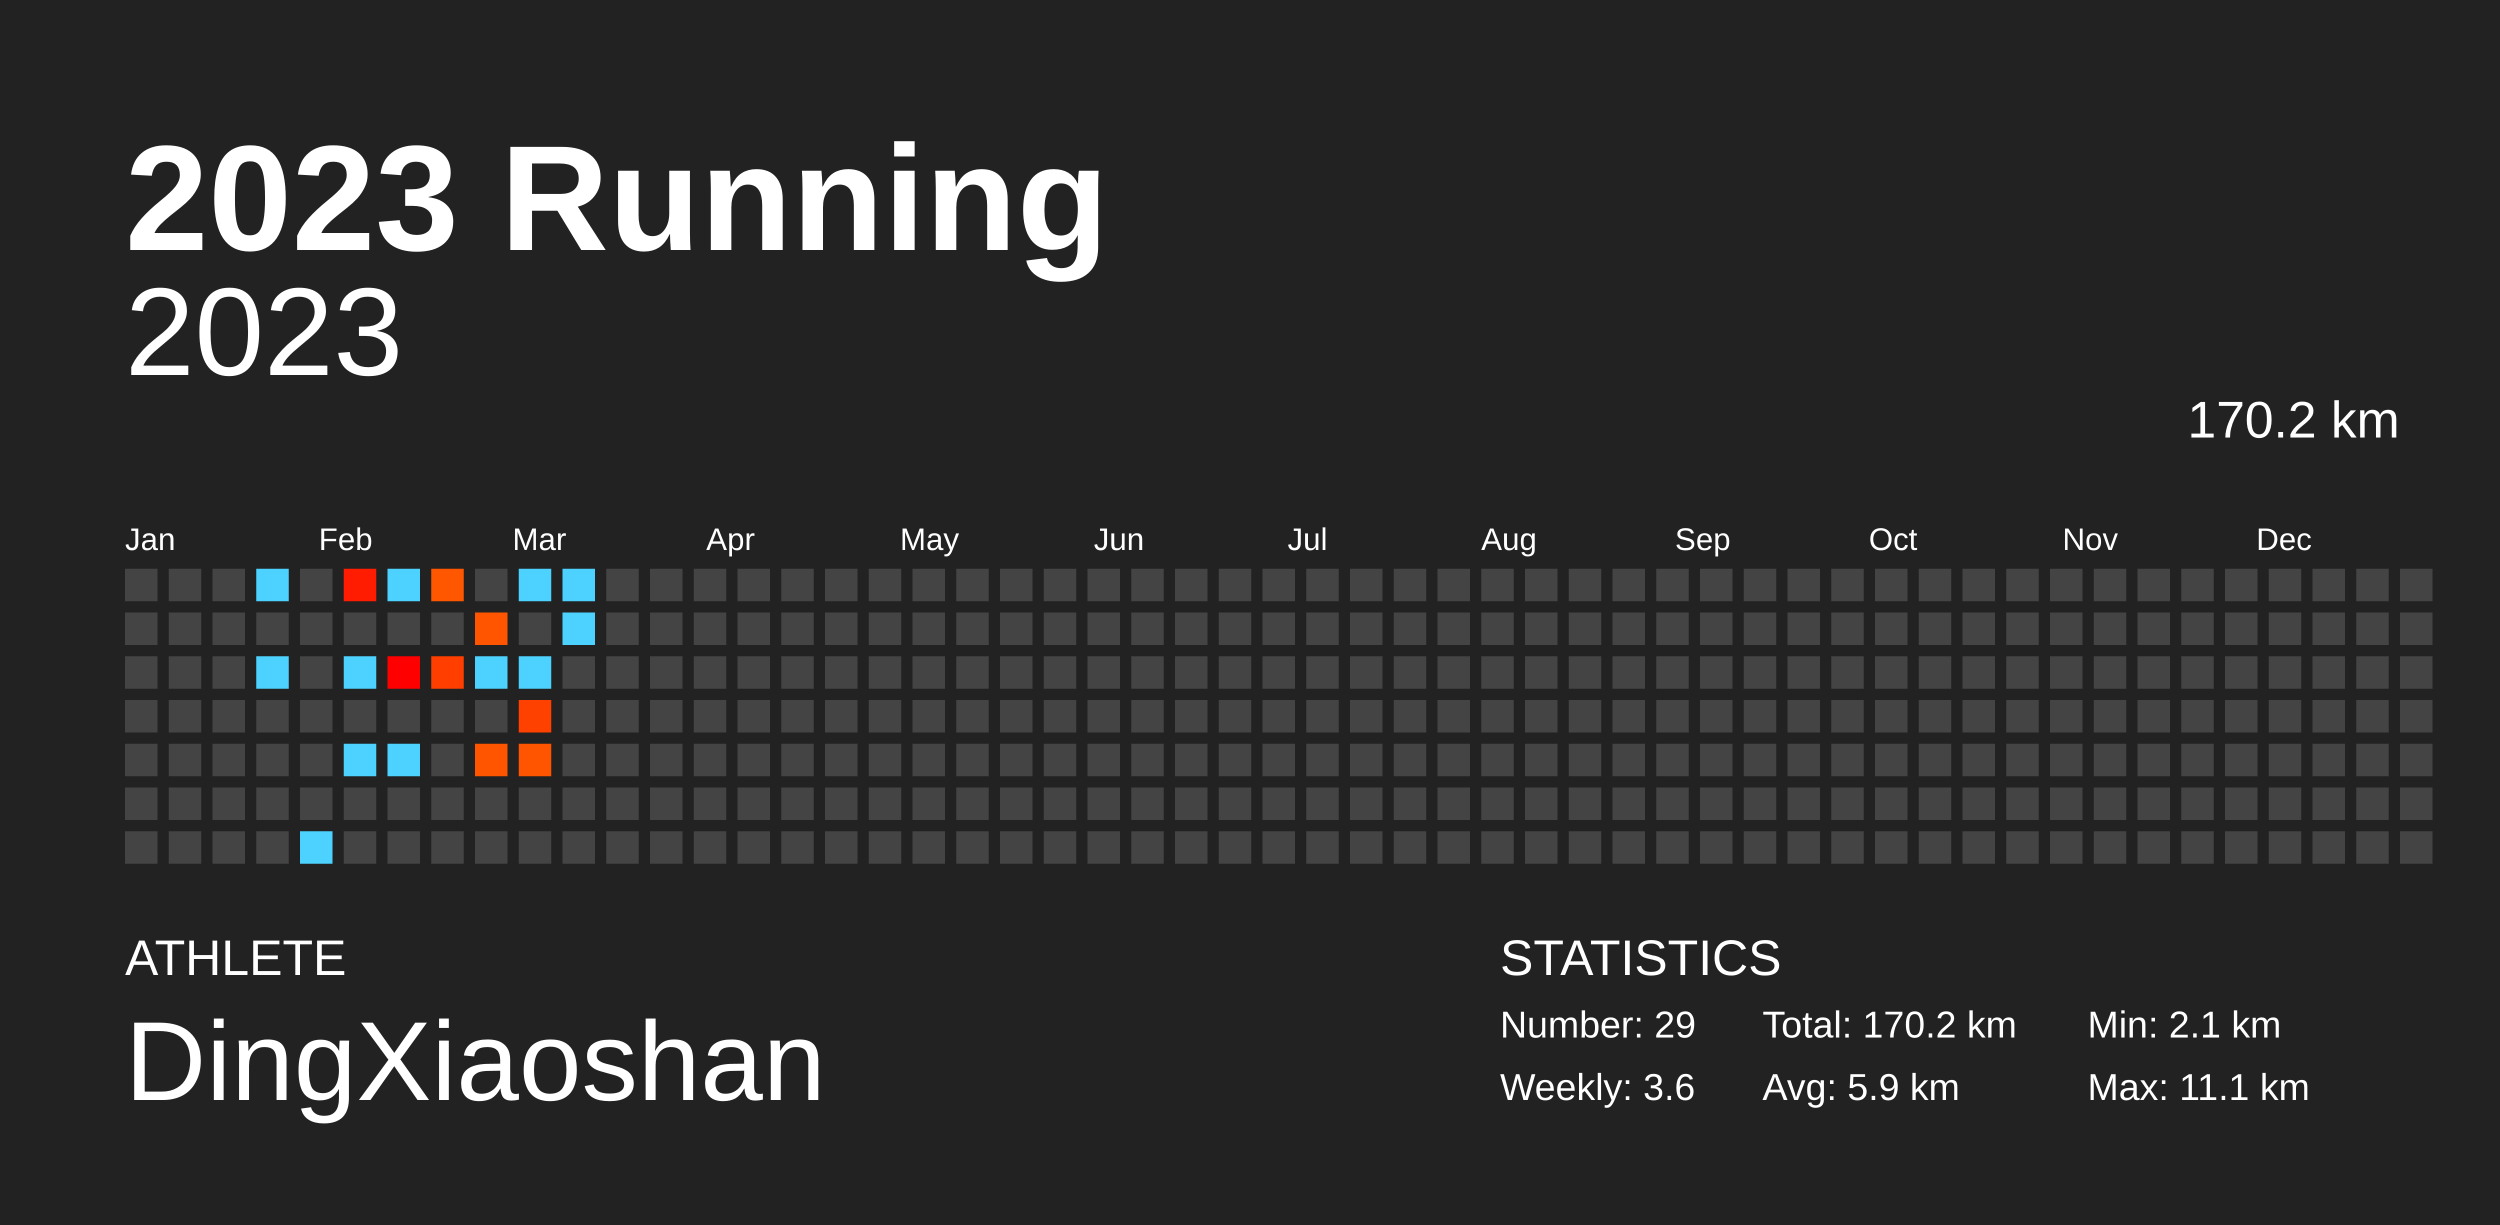
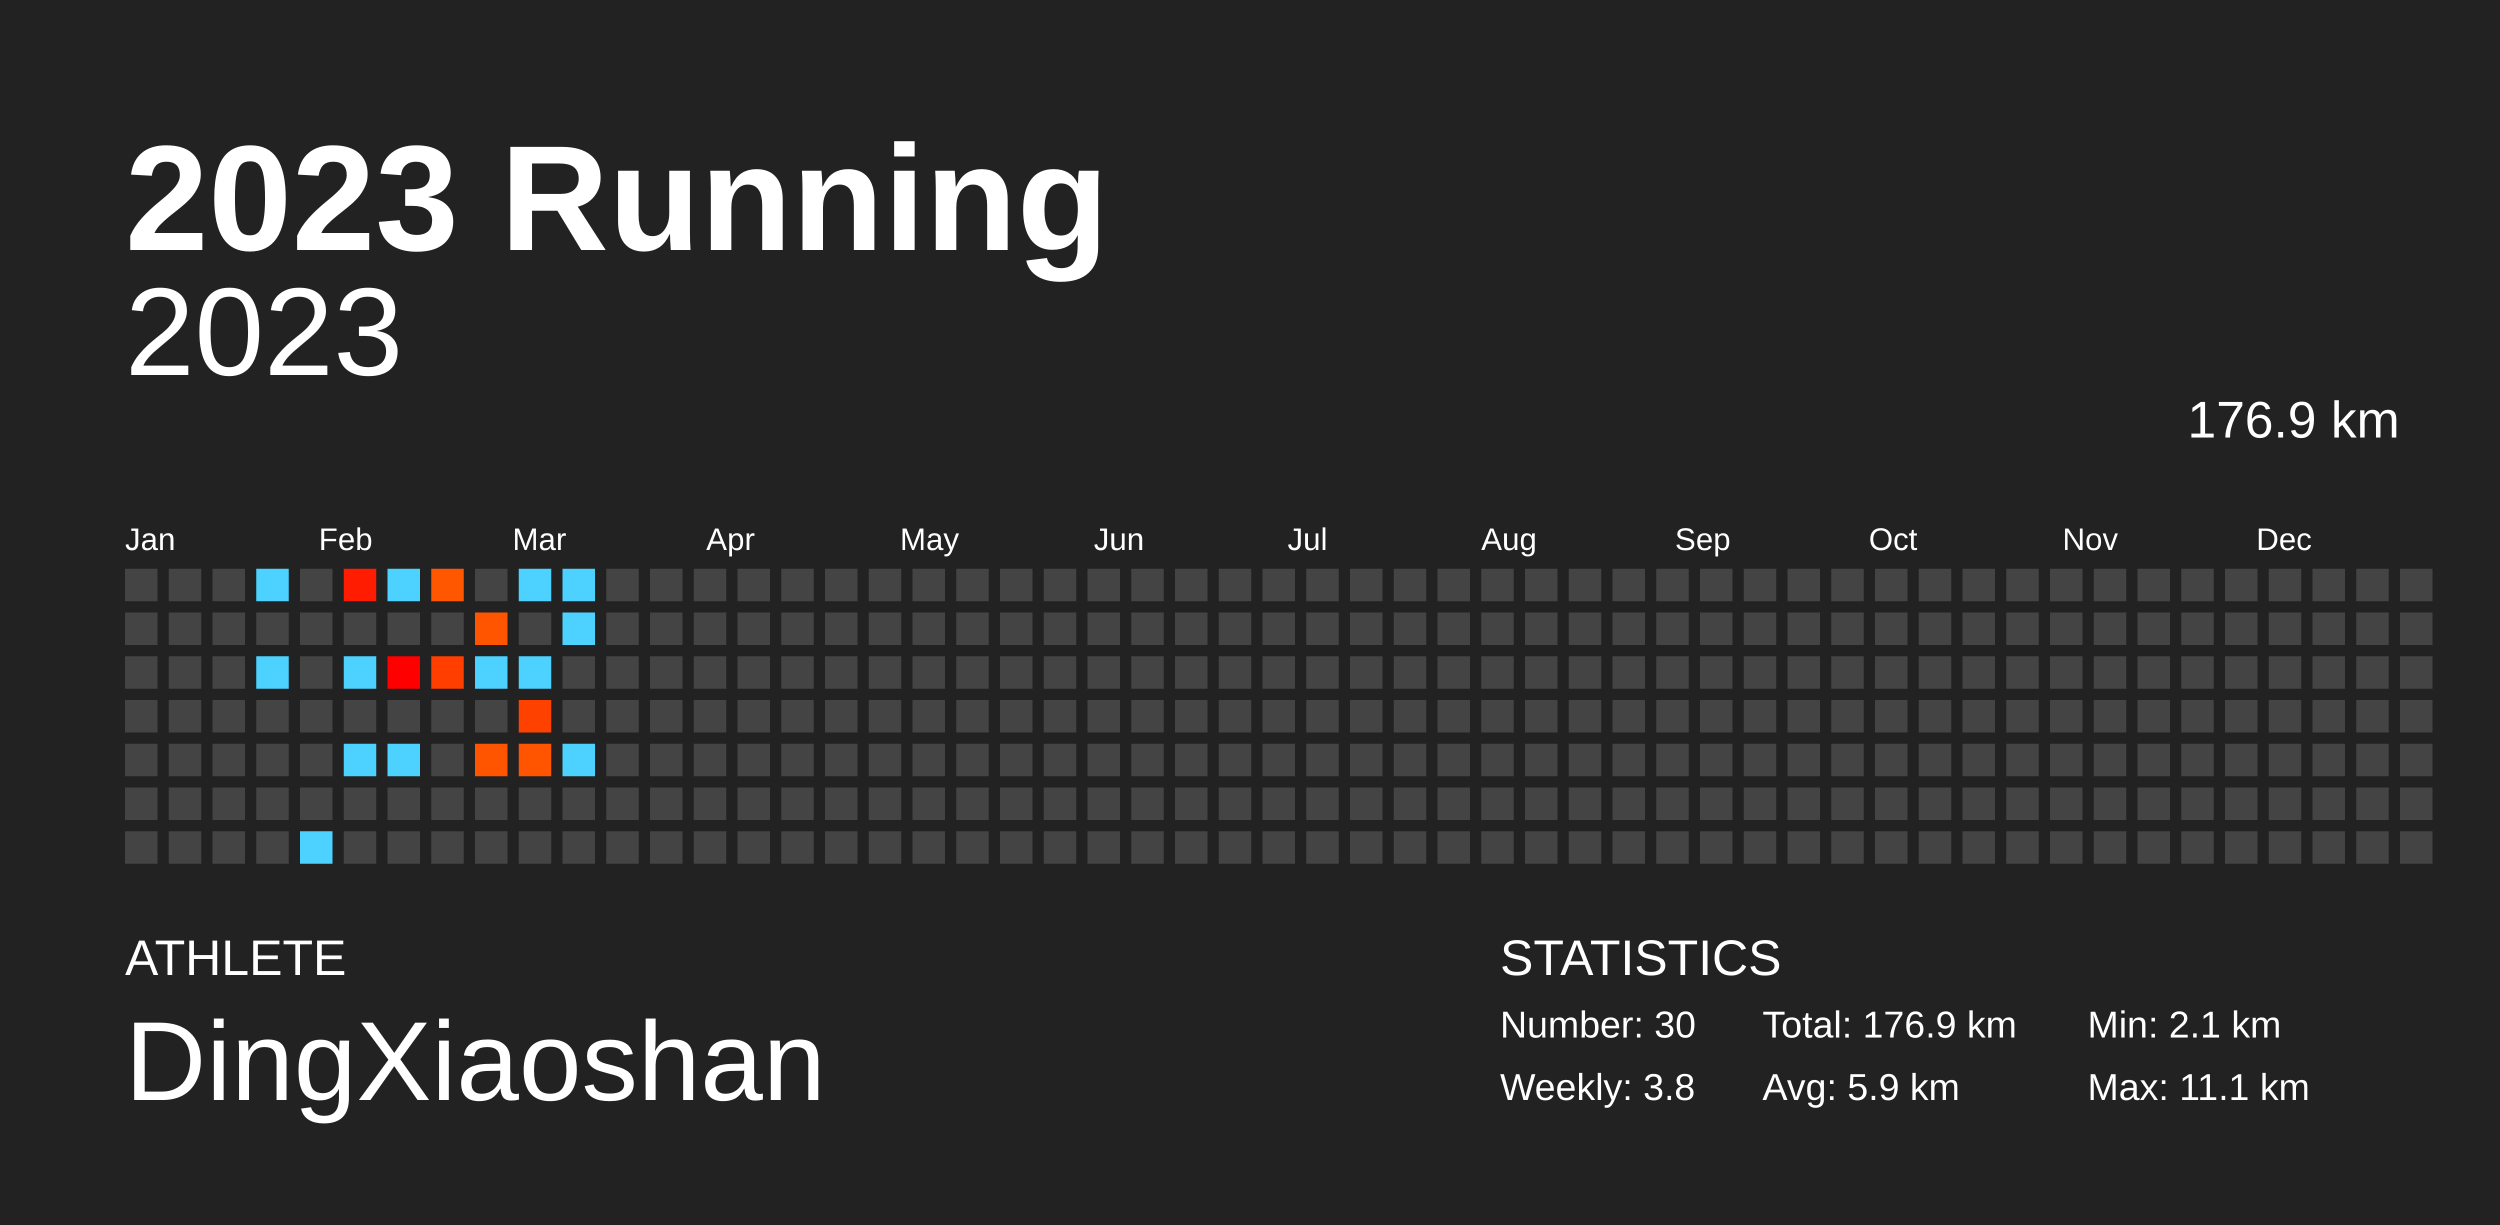
<svg xmlns="http://www.w3.org/2000/svg" baseProfile="full" height="98mm" version="1.1" viewBox="0,0,200,98" width="200mm">
  <defs />
  <rect fill="#222222" height="98" width="200" x="0" y="0" />
  <text fill="#FFFFFF" style="font-size:12px; font-family:Arial; font-weight:bold;" x="10" y="20">2023 Running</text>
  <text fill="#FFFFFF" style="font-size:4px; font-family:Arial" x="10" y="78">ATHLETE</text>
  <text fill="#FFFFFF" style="font-size:9px; font-family:Arial" x="10" y="88">DingXiaoshan</text>
  <text fill="#FFFFFF" style="font-size:4px; font-family:Arial" x="120" y="78">STATISTICS</text>
-   <text fill="#FFFFFF" style="font-size:3px; font-family:Arial" x="120" y="83">Number: 29</text>
-   <text fill="#FFFFFF" style="font-size:3px; font-family:Arial" x="120" y="88">Weekly: 3.6</text>
-   <text fill="#FFFFFF" style="font-size:3px; font-family:Arial" x="141" y="83">Total: 170.2 km</text>
+   <text fill="#FFFFFF" style="font-size:3px; font-family:Arial" x="120" y="83">Number: 30</text>
+   <text fill="#FFFFFF" style="font-size:3px; font-family:Arial" x="120" y="88">Weekly: 3.8</text>
+   <text fill="#FFFFFF" style="font-size:3px; font-family:Arial" x="141" y="83">Total: 176.9 km</text>
  <text fill="#FFFFFF" style="font-size:3px; font-family:Arial" x="141" y="88">Avg: 5.9 km</text>
  <text fill="#FFFFFF" style="font-size:3px; font-family:Arial" x="167" y="83">Min: 2.1 km</text>
  <text fill="#FFFFFF" style="font-size:3px; font-family:Arial" x="167" y="88">Max: 11.1 km</text>
  <text alignment-baseline="hanging" fill="#FFFFFF" style="font-size:10.0px; font-family:Arial;" x="10" y="30">2023</text>
-   <text alignment-baseline="hanging" fill="#FFFFFF" style="font-size:4.125px; font-family:Arial;" x="175" y="35">170.2 km</text>
+   <text alignment-baseline="hanging" fill="#FFFFFF" style="font-size:4.125px; font-family:Arial;" x="175" y="35">176.9 km</text>
  <text fill="#FFFFFF" style="font-size:2.5px; font-family:Arial" x="10.0" y="44">Jan</text>
  <text fill="#FFFFFF" style="font-size:2.5px; font-family:Arial" x="25.5" y="44">Feb</text>
  <text fill="#FFFFFF" style="font-size:2.5px; font-family:Arial" x="41.0" y="44">Mar</text>
  <text fill="#FFFFFF" style="font-size:2.5px; font-family:Arial" x="56.5" y="44">Apr</text>
  <text fill="#FFFFFF" style="font-size:2.5px; font-family:Arial" x="72.0" y="44">May</text>
  <text fill="#FFFFFF" style="font-size:2.5px; font-family:Arial" x="87.5" y="44">Jun</text>
  <text fill="#FFFFFF" style="font-size:2.5px; font-family:Arial" x="103.0" y="44">Jul</text>
  <text fill="#FFFFFF" style="font-size:2.5px; font-family:Arial" x="118.5" y="44">Aug</text>
  <text fill="#FFFFFF" style="font-size:2.5px; font-family:Arial" x="134.0" y="44">Sep</text>
  <text fill="#FFFFFF" style="font-size:2.5px; font-family:Arial" x="149.5" y="44">Oct</text>
  <text fill="#FFFFFF" style="font-size:2.5px; font-family:Arial" x="165.0" y="44">Nov</text>
  <text fill="#FFFFFF" style="font-size:2.5px; font-family:Arial" x="180.5" y="44">Dec</text>
  <rect fill="#444444" height="2.6" width="2.6" x="10.0" y="45.5" />
  <rect fill="#444444" height="2.6" width="2.6" x="10.0" y="49.0" />
  <rect fill="#444444" height="2.6" width="2.6" x="10.0" y="52.5" />
  <rect fill="#444444" height="2.6" width="2.6" x="10.0" y="56.0" />
  <rect fill="#444444" height="2.6" width="2.6" x="10.0" y="59.5" />
  <rect fill="#444444" height="2.6" width="2.6" x="10.0" y="63.0" />
  <rect fill="#444444" height="2.6" width="2.6" x="10.0" y="66.5" />
  <rect fill="#444444" height="2.6" width="2.6" x="13.5" y="45.5" />
  <rect fill="#444444" height="2.6" width="2.6" x="13.5" y="49.0" />
  <rect fill="#444444" height="2.6" width="2.6" x="13.5" y="52.5" />
  <rect fill="#444444" height="2.6" width="2.6" x="13.5" y="56.0" />
  <rect fill="#444444" height="2.6" width="2.6" x="13.5" y="59.5" />
  <rect fill="#444444" height="2.6" width="2.6" x="13.5" y="63.0" />
  <rect fill="#444444" height="2.6" width="2.6" x="13.5" y="66.5" />
  <rect fill="#444444" height="2.6" width="2.6" x="17.0" y="45.5" />
  <rect fill="#444444" height="2.6" width="2.6" x="17.0" y="49.0" />
  <rect fill="#444444" height="2.6" width="2.6" x="17.0" y="52.5" />
  <rect fill="#444444" height="2.6" width="2.6" x="17.0" y="56.0" />
  <rect fill="#444444" height="2.6" width="2.6" x="17.0" y="59.5" />
  <rect fill="#444444" height="2.6" width="2.6" x="17.0" y="63.0" />
  <rect fill="#444444" height="2.6" width="2.6" x="17.0" y="66.5" />
  <rect fill="#4dd2ff" height="2.6" width="2.6" x="20.5" y="45.5" />
  <rect fill="#444444" height="2.6" width="2.6" x="20.5" y="49.0" />
  <rect fill="#4dd2ff" height="2.6" width="2.6" x="20.5" y="52.5" />
  <rect fill="#444444" height="2.6" width="2.6" x="20.5" y="56.0" />
  <rect fill="#444444" height="2.6" width="2.6" x="20.5" y="59.5" />
  <rect fill="#444444" height="2.6" width="2.6" x="20.5" y="63.0" />
  <rect fill="#444444" height="2.6" width="2.6" x="20.5" y="66.5" />
  <rect fill="#444444" height="2.6" width="2.6" x="24.0" y="45.5" />
  <rect fill="#444444" height="2.6" width="2.6" x="24.0" y="49.0" />
  <rect fill="#444444" height="2.6" width="2.6" x="24.0" y="52.5" />
  <rect fill="#444444" height="2.6" width="2.6" x="24.0" y="56.0" />
  <rect fill="#444444" height="2.6" width="2.6" x="24.0" y="59.5" />
  <rect fill="#444444" height="2.6" width="2.6" x="24.0" y="63.0" />
  <rect fill="#4dd2ff" height="2.6" width="2.6" x="24.0" y="66.5" />
  <rect fill="#ff1c00" height="2.6" width="2.6" x="27.5" y="45.5" />
  <rect fill="#444444" height="2.6" width="2.6" x="27.5" y="49.0" />
  <rect fill="#4dd2ff" height="2.6" width="2.6" x="27.5" y="52.5" />
  <rect fill="#444444" height="2.6" width="2.6" x="27.5" y="56.0" />
  <rect fill="#4dd2ff" height="2.6" width="2.6" x="27.5" y="59.5" />
  <rect fill="#444444" height="2.6" width="2.6" x="27.5" y="63.0" />
  <rect fill="#444444" height="2.6" width="2.6" x="27.5" y="66.5" />
  <rect fill="#4dd2ff" height="2.6" width="2.6" x="31.0" y="45.5" />
  <rect fill="#444444" height="2.6" width="2.6" x="31.0" y="49.0" />
  <rect fill="#ff0000" height="2.6" width="2.6" x="31.0" y="52.5" />
  <rect fill="#444444" height="2.6" width="2.6" x="31.0" y="56.0" />
  <rect fill="#4dd2ff" height="2.6" width="2.6" x="31.0" y="59.5" />
  <rect fill="#444444" height="2.6" width="2.6" x="31.0" y="63.0" />
  <rect fill="#444444" height="2.6" width="2.6" x="31.0" y="66.5" />
  <rect fill="#ff5600" height="2.6" width="2.6" x="34.5" y="45.5" />
  <rect fill="#444444" height="2.6" width="2.6" x="34.5" y="49.0" />
  <rect fill="#ff3e00" height="2.6" width="2.6" x="34.5" y="52.5" />
  <rect fill="#444444" height="2.6" width="2.6" x="34.5" y="56.0" />
  <rect fill="#444444" height="2.6" width="2.6" x="34.5" y="59.5" />
  <rect fill="#444444" height="2.6" width="2.6" x="34.5" y="63.0" />
  <rect fill="#444444" height="2.6" width="2.6" x="34.5" y="66.5" />
  <rect fill="#444444" height="2.6" width="2.6" x="38.0" y="45.5" />
  <rect fill="#ff5500" height="2.6" width="2.6" x="38.0" y="49.0" />
  <rect fill="#4dd2ff" height="2.6" width="2.6" x="38.0" y="52.5" />
  <rect fill="#444444" height="2.6" width="2.6" x="38.0" y="56.0" />
  <rect fill="#ff5400" height="2.6" width="2.6" x="38.0" y="59.5" />
  <rect fill="#444444" height="2.6" width="2.6" x="38.0" y="63.0" />
  <rect fill="#444444" height="2.6" width="2.6" x="38.0" y="66.5" />
  <rect fill="#4dd2ff" height="2.6" width="2.6" x="41.5" y="45.5" />
  <rect fill="#444444" height="2.6" width="2.6" x="41.5" y="49.0" />
  <rect fill="#4dd2ff" height="2.6" width="2.6" x="41.5" y="52.5" />
  <rect fill="#ff4100" height="2.6" width="2.6" x="41.5" y="56.0" />
  <rect fill="#ff5400" height="2.6" width="2.6" x="41.5" y="59.5" />
  <rect fill="#444444" height="2.6" width="2.6" x="41.5" y="63.0" />
  <rect fill="#444444" height="2.6" width="2.6" x="41.5" y="66.5" />
  <rect fill="#4dd2ff" height="2.6" width="2.6" x="45.0" y="45.5" />
  <rect fill="#4dd2ff" height="2.6" width="2.6" x="45.0" y="49.0" />
  <rect fill="#444444" height="2.6" width="2.6" x="45.0" y="52.5" />
  <rect fill="#444444" height="2.6" width="2.6" x="45.0" y="56.0" />
-   <rect fill="#444444" height="2.6" width="2.6" x="45.0" y="59.5" />
+   <rect fill="#4dd2ff" height="2.6" width="2.6" x="45.0" y="59.5" />
  <rect fill="#444444" height="2.6" width="2.6" x="45.0" y="63.0" />
  <rect fill="#444444" height="2.6" width="2.6" x="45.0" y="66.5" />
  <rect fill="#444444" height="2.6" width="2.6" x="48.5" y="45.5" />
  <rect fill="#444444" height="2.6" width="2.6" x="48.5" y="49.0" />
  <rect fill="#444444" height="2.6" width="2.6" x="48.5" y="52.5" />
  <rect fill="#444444" height="2.6" width="2.6" x="48.5" y="56.0" />
  <rect fill="#444444" height="2.6" width="2.6" x="48.5" y="59.5" />
  <rect fill="#444444" height="2.6" width="2.6" x="48.5" y="63.0" />
  <rect fill="#444444" height="2.6" width="2.6" x="48.5" y="66.5" />
  <rect fill="#444444" height="2.6" width="2.6" x="52.0" y="45.5" />
  <rect fill="#444444" height="2.6" width="2.6" x="52.0" y="49.0" />
  <rect fill="#444444" height="2.6" width="2.6" x="52.0" y="52.5" />
  <rect fill="#444444" height="2.6" width="2.6" x="52.0" y="56.0" />
  <rect fill="#444444" height="2.6" width="2.6" x="52.0" y="59.5" />
  <rect fill="#444444" height="2.6" width="2.6" x="52.0" y="63.0" />
  <rect fill="#444444" height="2.6" width="2.6" x="52.0" y="66.5" />
  <rect fill="#444444" height="2.6" width="2.6" x="55.5" y="45.5" />
  <rect fill="#444444" height="2.6" width="2.6" x="55.5" y="49.0" />
  <rect fill="#444444" height="2.6" width="2.6" x="55.5" y="52.5" />
  <rect fill="#444444" height="2.6" width="2.6" x="55.5" y="56.0" />
  <rect fill="#444444" height="2.6" width="2.6" x="55.5" y="59.5" />
  <rect fill="#444444" height="2.6" width="2.6" x="55.5" y="63.0" />
  <rect fill="#444444" height="2.6" width="2.6" x="55.5" y="66.5" />
  <rect fill="#444444" height="2.6" width="2.6" x="59.0" y="45.5" />
  <rect fill="#444444" height="2.6" width="2.6" x="59.0" y="49.0" />
  <rect fill="#444444" height="2.6" width="2.6" x="59.0" y="52.5" />
  <rect fill="#444444" height="2.6" width="2.6" x="59.0" y="56.0" />
  <rect fill="#444444" height="2.6" width="2.6" x="59.0" y="59.5" />
  <rect fill="#444444" height="2.6" width="2.6" x="59.0" y="63.0" />
  <rect fill="#444444" height="2.6" width="2.6" x="59.0" y="66.5" />
  <rect fill="#444444" height="2.6" width="2.6" x="62.5" y="45.5" />
  <rect fill="#444444" height="2.6" width="2.6" x="62.5" y="49.0" />
  <rect fill="#444444" height="2.6" width="2.6" x="62.5" y="52.5" />
  <rect fill="#444444" height="2.6" width="2.6" x="62.5" y="56.0" />
  <rect fill="#444444" height="2.6" width="2.6" x="62.5" y="59.5" />
  <rect fill="#444444" height="2.6" width="2.6" x="62.5" y="63.0" />
  <rect fill="#444444" height="2.6" width="2.6" x="62.5" y="66.5" />
  <rect fill="#444444" height="2.6" width="2.6" x="66.0" y="45.5" />
  <rect fill="#444444" height="2.6" width="2.6" x="66.0" y="49.0" />
  <rect fill="#444444" height="2.6" width="2.6" x="66.0" y="52.5" />
  <rect fill="#444444" height="2.6" width="2.6" x="66.0" y="56.0" />
  <rect fill="#444444" height="2.6" width="2.6" x="66.0" y="59.5" />
  <rect fill="#444444" height="2.6" width="2.6" x="66.0" y="63.0" />
  <rect fill="#444444" height="2.6" width="2.6" x="66.0" y="66.5" />
  <rect fill="#444444" height="2.6" width="2.6" x="69.5" y="45.5" />
  <rect fill="#444444" height="2.6" width="2.6" x="69.5" y="49.0" />
  <rect fill="#444444" height="2.6" width="2.6" x="69.5" y="52.5" />
  <rect fill="#444444" height="2.6" width="2.6" x="69.5" y="56.0" />
  <rect fill="#444444" height="2.6" width="2.6" x="69.5" y="59.5" />
  <rect fill="#444444" height="2.6" width="2.6" x="69.5" y="63.0" />
  <rect fill="#444444" height="2.6" width="2.6" x="69.5" y="66.5" />
  <rect fill="#444444" height="2.6" width="2.6" x="73.0" y="45.5" />
  <rect fill="#444444" height="2.6" width="2.6" x="73.0" y="49.0" />
  <rect fill="#444444" height="2.6" width="2.6" x="73.0" y="52.5" />
  <rect fill="#444444" height="2.6" width="2.6" x="73.0" y="56.0" />
  <rect fill="#444444" height="2.6" width="2.6" x="73.0" y="59.5" />
  <rect fill="#444444" height="2.6" width="2.6" x="73.0" y="63.0" />
  <rect fill="#444444" height="2.6" width="2.6" x="73.0" y="66.5" />
  <rect fill="#444444" height="2.6" width="2.6" x="76.5" y="45.5" />
  <rect fill="#444444" height="2.6" width="2.6" x="76.5" y="49.0" />
  <rect fill="#444444" height="2.6" width="2.6" x="76.5" y="52.5" />
  <rect fill="#444444" height="2.6" width="2.6" x="76.5" y="56.0" />
  <rect fill="#444444" height="2.6" width="2.6" x="76.5" y="59.5" />
  <rect fill="#444444" height="2.6" width="2.6" x="76.5" y="63.0" />
  <rect fill="#444444" height="2.6" width="2.6" x="76.5" y="66.5" />
  <rect fill="#444444" height="2.6" width="2.6" x="80.0" y="45.5" />
  <rect fill="#444444" height="2.6" width="2.6" x="80.0" y="49.0" />
  <rect fill="#444444" height="2.6" width="2.6" x="80.0" y="52.5" />
  <rect fill="#444444" height="2.6" width="2.6" x="80.0" y="56.0" />
  <rect fill="#444444" height="2.6" width="2.6" x="80.0" y="59.5" />
  <rect fill="#444444" height="2.6" width="2.6" x="80.0" y="63.0" />
  <rect fill="#444444" height="2.6" width="2.6" x="80.0" y="66.5" />
  <rect fill="#444444" height="2.6" width="2.6" x="83.5" y="45.5" />
  <rect fill="#444444" height="2.6" width="2.6" x="83.5" y="49.0" />
  <rect fill="#444444" height="2.6" width="2.6" x="83.5" y="52.5" />
  <rect fill="#444444" height="2.6" width="2.6" x="83.5" y="56.0" />
  <rect fill="#444444" height="2.6" width="2.6" x="83.5" y="59.5" />
  <rect fill="#444444" height="2.6" width="2.6" x="83.5" y="63.0" />
  <rect fill="#444444" height="2.6" width="2.6" x="83.5" y="66.5" />
  <rect fill="#444444" height="2.6" width="2.6" x="87.0" y="45.5" />
  <rect fill="#444444" height="2.6" width="2.6" x="87.0" y="49.0" />
  <rect fill="#444444" height="2.6" width="2.6" x="87.0" y="52.5" />
  <rect fill="#444444" height="2.6" width="2.6" x="87.0" y="56.0" />
  <rect fill="#444444" height="2.6" width="2.6" x="87.0" y="59.5" />
  <rect fill="#444444" height="2.6" width="2.6" x="87.0" y="63.0" />
  <rect fill="#444444" height="2.6" width="2.6" x="87.0" y="66.5" />
  <rect fill="#444444" height="2.6" width="2.6" x="90.5" y="45.5" />
  <rect fill="#444444" height="2.6" width="2.6" x="90.5" y="49.0" />
  <rect fill="#444444" height="2.6" width="2.6" x="90.5" y="52.5" />
  <rect fill="#444444" height="2.6" width="2.6" x="90.5" y="56.0" />
  <rect fill="#444444" height="2.6" width="2.6" x="90.5" y="59.5" />
  <rect fill="#444444" height="2.6" width="2.6" x="90.5" y="63.0" />
  <rect fill="#444444" height="2.6" width="2.6" x="90.5" y="66.5" />
  <rect fill="#444444" height="2.6" width="2.6" x="94.0" y="45.5" />
  <rect fill="#444444" height="2.6" width="2.6" x="94.0" y="49.0" />
  <rect fill="#444444" height="2.6" width="2.6" x="94.0" y="52.5" />
  <rect fill="#444444" height="2.6" width="2.6" x="94.0" y="56.0" />
  <rect fill="#444444" height="2.6" width="2.6" x="94.0" y="59.5" />
  <rect fill="#444444" height="2.6" width="2.6" x="94.0" y="63.0" />
  <rect fill="#444444" height="2.6" width="2.6" x="94.0" y="66.5" />
  <rect fill="#444444" height="2.6" width="2.6" x="97.5" y="45.5" />
  <rect fill="#444444" height="2.6" width="2.6" x="97.5" y="49.0" />
  <rect fill="#444444" height="2.6" width="2.6" x="97.5" y="52.5" />
  <rect fill="#444444" height="2.6" width="2.6" x="97.5" y="56.0" />
  <rect fill="#444444" height="2.6" width="2.6" x="97.5" y="59.5" />
  <rect fill="#444444" height="2.6" width="2.6" x="97.5" y="63.0" />
  <rect fill="#444444" height="2.6" width="2.6" x="97.5" y="66.5" />
  <rect fill="#444444" height="2.6" width="2.6" x="101.0" y="45.5" />
  <rect fill="#444444" height="2.6" width="2.6" x="101.0" y="49.0" />
  <rect fill="#444444" height="2.6" width="2.6" x="101.0" y="52.5" />
  <rect fill="#444444" height="2.6" width="2.6" x="101.0" y="56.0" />
  <rect fill="#444444" height="2.6" width="2.6" x="101.0" y="59.5" />
  <rect fill="#444444" height="2.6" width="2.6" x="101.0" y="63.0" />
  <rect fill="#444444" height="2.6" width="2.6" x="101.0" y="66.5" />
  <rect fill="#444444" height="2.6" width="2.6" x="104.5" y="45.5" />
  <rect fill="#444444" height="2.6" width="2.6" x="104.5" y="49.0" />
  <rect fill="#444444" height="2.6" width="2.6" x="104.5" y="52.5" />
  <rect fill="#444444" height="2.6" width="2.6" x="104.5" y="56.0" />
  <rect fill="#444444" height="2.6" width="2.6" x="104.5" y="59.5" />
  <rect fill="#444444" height="2.6" width="2.6" x="104.5" y="63.0" />
  <rect fill="#444444" height="2.6" width="2.6" x="104.5" y="66.5" />
  <rect fill="#444444" height="2.6" width="2.6" x="108.0" y="45.5" />
  <rect fill="#444444" height="2.6" width="2.6" x="108.0" y="49.0" />
  <rect fill="#444444" height="2.6" width="2.6" x="108.0" y="52.5" />
  <rect fill="#444444" height="2.6" width="2.6" x="108.0" y="56.0" />
  <rect fill="#444444" height="2.6" width="2.6" x="108.0" y="59.5" />
  <rect fill="#444444" height="2.6" width="2.6" x="108.0" y="63.0" />
  <rect fill="#444444" height="2.6" width="2.6" x="108.0" y="66.5" />
  <rect fill="#444444" height="2.6" width="2.6" x="111.5" y="45.5" />
  <rect fill="#444444" height="2.6" width="2.6" x="111.5" y="49.0" />
  <rect fill="#444444" height="2.6" width="2.6" x="111.5" y="52.5" />
  <rect fill="#444444" height="2.6" width="2.6" x="111.5" y="56.0" />
  <rect fill="#444444" height="2.6" width="2.6" x="111.5" y="59.5" />
  <rect fill="#444444" height="2.6" width="2.6" x="111.5" y="63.0" />
  <rect fill="#444444" height="2.6" width="2.6" x="111.5" y="66.5" />
  <rect fill="#444444" height="2.6" width="2.6" x="115.0" y="45.5" />
  <rect fill="#444444" height="2.6" width="2.6" x="115.0" y="49.0" />
  <rect fill="#444444" height="2.6" width="2.6" x="115.0" y="52.5" />
  <rect fill="#444444" height="2.6" width="2.6" x="115.0" y="56.0" />
  <rect fill="#444444" height="2.6" width="2.6" x="115.0" y="59.5" />
  <rect fill="#444444" height="2.6" width="2.6" x="115.0" y="63.0" />
  <rect fill="#444444" height="2.6" width="2.6" x="115.0" y="66.5" />
  <rect fill="#444444" height="2.6" width="2.6" x="118.5" y="45.5" />
  <rect fill="#444444" height="2.6" width="2.6" x="118.5" y="49.0" />
  <rect fill="#444444" height="2.6" width="2.6" x="118.5" y="52.5" />
  <rect fill="#444444" height="2.6" width="2.6" x="118.5" y="56.0" />
  <rect fill="#444444" height="2.6" width="2.6" x="118.5" y="59.5" />
  <rect fill="#444444" height="2.6" width="2.6" x="118.5" y="63.0" />
  <rect fill="#444444" height="2.6" width="2.6" x="118.5" y="66.5" />
  <rect fill="#444444" height="2.6" width="2.6" x="122.0" y="45.5" />
  <rect fill="#444444" height="2.6" width="2.6" x="122.0" y="49.0" />
  <rect fill="#444444" height="2.6" width="2.6" x="122.0" y="52.5" />
  <rect fill="#444444" height="2.6" width="2.6" x="122.0" y="56.0" />
  <rect fill="#444444" height="2.6" width="2.6" x="122.0" y="59.5" />
  <rect fill="#444444" height="2.6" width="2.6" x="122.0" y="63.0" />
  <rect fill="#444444" height="2.6" width="2.6" x="122.0" y="66.5" />
  <rect fill="#444444" height="2.6" width="2.6" x="125.5" y="45.5" />
  <rect fill="#444444" height="2.6" width="2.6" x="125.5" y="49.0" />
  <rect fill="#444444" height="2.6" width="2.6" x="125.5" y="52.5" />
  <rect fill="#444444" height="2.6" width="2.6" x="125.5" y="56.0" />
  <rect fill="#444444" height="2.6" width="2.6" x="125.5" y="59.5" />
  <rect fill="#444444" height="2.6" width="2.6" x="125.5" y="63.0" />
  <rect fill="#444444" height="2.6" width="2.6" x="125.5" y="66.5" />
  <rect fill="#444444" height="2.6" width="2.6" x="129.0" y="45.5" />
  <rect fill="#444444" height="2.6" width="2.6" x="129.0" y="49.0" />
  <rect fill="#444444" height="2.6" width="2.6" x="129.0" y="52.5" />
  <rect fill="#444444" height="2.6" width="2.6" x="129.0" y="56.0" />
  <rect fill="#444444" height="2.6" width="2.6" x="129.0" y="59.5" />
  <rect fill="#444444" height="2.6" width="2.6" x="129.0" y="63.0" />
  <rect fill="#444444" height="2.6" width="2.6" x="129.0" y="66.5" />
  <rect fill="#444444" height="2.6" width="2.6" x="132.5" y="45.5" />
  <rect fill="#444444" height="2.6" width="2.6" x="132.5" y="49.0" />
  <rect fill="#444444" height="2.6" width="2.6" x="132.5" y="52.5" />
  <rect fill="#444444" height="2.6" width="2.6" x="132.5" y="56.0" />
  <rect fill="#444444" height="2.6" width="2.6" x="132.5" y="59.5" />
  <rect fill="#444444" height="2.6" width="2.6" x="132.5" y="63.0" />
  <rect fill="#444444" height="2.6" width="2.6" x="132.5" y="66.5" />
  <rect fill="#444444" height="2.6" width="2.6" x="136.0" y="45.5" />
  <rect fill="#444444" height="2.6" width="2.6" x="136.0" y="49.0" />
  <rect fill="#444444" height="2.6" width="2.6" x="136.0" y="52.5" />
  <rect fill="#444444" height="2.6" width="2.6" x="136.0" y="56.0" />
  <rect fill="#444444" height="2.6" width="2.6" x="136.0" y="59.5" />
  <rect fill="#444444" height="2.6" width="2.6" x="136.0" y="63.0" />
  <rect fill="#444444" height="2.6" width="2.6" x="136.0" y="66.5" />
  <rect fill="#444444" height="2.6" width="2.6" x="139.5" y="45.5" />
  <rect fill="#444444" height="2.6" width="2.6" x="139.5" y="49.0" />
  <rect fill="#444444" height="2.6" width="2.6" x="139.5" y="52.5" />
  <rect fill="#444444" height="2.6" width="2.6" x="139.5" y="56.0" />
  <rect fill="#444444" height="2.6" width="2.6" x="139.5" y="59.5" />
  <rect fill="#444444" height="2.6" width="2.6" x="139.5" y="63.0" />
  <rect fill="#444444" height="2.6" width="2.6" x="139.5" y="66.5" />
  <rect fill="#444444" height="2.6" width="2.6" x="143.0" y="45.5" />
  <rect fill="#444444" height="2.6" width="2.6" x="143.0" y="49.0" />
  <rect fill="#444444" height="2.6" width="2.6" x="143.0" y="52.5" />
  <rect fill="#444444" height="2.6" width="2.6" x="143.0" y="56.0" />
  <rect fill="#444444" height="2.6" width="2.6" x="143.0" y="59.5" />
  <rect fill="#444444" height="2.6" width="2.6" x="143.0" y="63.0" />
  <rect fill="#444444" height="2.6" width="2.6" x="143.0" y="66.5" />
  <rect fill="#444444" height="2.6" width="2.6" x="146.5" y="45.5" />
  <rect fill="#444444" height="2.6" width="2.6" x="146.5" y="49.0" />
  <rect fill="#444444" height="2.6" width="2.6" x="146.5" y="52.5" />
  <rect fill="#444444" height="2.6" width="2.6" x="146.5" y="56.0" />
  <rect fill="#444444" height="2.6" width="2.6" x="146.5" y="59.5" />
  <rect fill="#444444" height="2.6" width="2.6" x="146.5" y="63.0" />
  <rect fill="#444444" height="2.6" width="2.6" x="146.5" y="66.5" />
  <rect fill="#444444" height="2.6" width="2.6" x="150.0" y="45.5" />
  <rect fill="#444444" height="2.6" width="2.6" x="150.0" y="49.0" />
  <rect fill="#444444" height="2.6" width="2.6" x="150.0" y="52.5" />
  <rect fill="#444444" height="2.6" width="2.6" x="150.0" y="56.0" />
  <rect fill="#444444" height="2.6" width="2.6" x="150.0" y="59.5" />
  <rect fill="#444444" height="2.6" width="2.6" x="150.0" y="63.0" />
  <rect fill="#444444" height="2.6" width="2.6" x="150.0" y="66.5" />
  <rect fill="#444444" height="2.6" width="2.6" x="153.5" y="45.5" />
  <rect fill="#444444" height="2.6" width="2.6" x="153.5" y="49.0" />
  <rect fill="#444444" height="2.6" width="2.6" x="153.5" y="52.5" />
  <rect fill="#444444" height="2.6" width="2.6" x="153.5" y="56.0" />
  <rect fill="#444444" height="2.6" width="2.6" x="153.5" y="59.5" />
  <rect fill="#444444" height="2.6" width="2.6" x="153.5" y="63.0" />
  <rect fill="#444444" height="2.6" width="2.6" x="153.5" y="66.5" />
  <rect fill="#444444" height="2.6" width="2.6" x="157.0" y="45.5" />
  <rect fill="#444444" height="2.6" width="2.6" x="157.0" y="49.0" />
  <rect fill="#444444" height="2.6" width="2.6" x="157.0" y="52.5" />
  <rect fill="#444444" height="2.6" width="2.6" x="157.0" y="56.0" />
  <rect fill="#444444" height="2.6" width="2.6" x="157.0" y="59.5" />
  <rect fill="#444444" height="2.6" width="2.6" x="157.0" y="63.0" />
  <rect fill="#444444" height="2.6" width="2.6" x="157.0" y="66.5" />
  <rect fill="#444444" height="2.6" width="2.6" x="160.5" y="45.5" />
  <rect fill="#444444" height="2.6" width="2.6" x="160.5" y="49.0" />
  <rect fill="#444444" height="2.6" width="2.6" x="160.5" y="52.5" />
  <rect fill="#444444" height="2.6" width="2.6" x="160.5" y="56.0" />
  <rect fill="#444444" height="2.6" width="2.6" x="160.5" y="59.5" />
  <rect fill="#444444" height="2.6" width="2.6" x="160.5" y="63.0" />
  <rect fill="#444444" height="2.6" width="2.6" x="160.5" y="66.5" />
  <rect fill="#444444" height="2.6" width="2.6" x="164.0" y="45.5" />
  <rect fill="#444444" height="2.6" width="2.6" x="164.0" y="49.0" />
  <rect fill="#444444" height="2.6" width="2.6" x="164.0" y="52.5" />
  <rect fill="#444444" height="2.6" width="2.6" x="164.0" y="56.0" />
  <rect fill="#444444" height="2.6" width="2.6" x="164.0" y="59.5" />
  <rect fill="#444444" height="2.6" width="2.6" x="164.0" y="63.0" />
  <rect fill="#444444" height="2.6" width="2.6" x="164.0" y="66.5" />
  <rect fill="#444444" height="2.6" width="2.6" x="167.5" y="45.5" />
  <rect fill="#444444" height="2.6" width="2.6" x="167.5" y="49.0" />
  <rect fill="#444444" height="2.6" width="2.6" x="167.5" y="52.5" />
  <rect fill="#444444" height="2.6" width="2.6" x="167.5" y="56.0" />
  <rect fill="#444444" height="2.6" width="2.6" x="167.5" y="59.5" />
  <rect fill="#444444" height="2.6" width="2.6" x="167.5" y="63.0" />
  <rect fill="#444444" height="2.6" width="2.6" x="167.5" y="66.5" />
  <rect fill="#444444" height="2.6" width="2.6" x="171.0" y="45.5" />
  <rect fill="#444444" height="2.6" width="2.6" x="171.0" y="49.0" />
  <rect fill="#444444" height="2.6" width="2.6" x="171.0" y="52.5" />
  <rect fill="#444444" height="2.6" width="2.6" x="171.0" y="56.0" />
  <rect fill="#444444" height="2.6" width="2.6" x="171.0" y="59.5" />
  <rect fill="#444444" height="2.6" width="2.6" x="171.0" y="63.0" />
  <rect fill="#444444" height="2.6" width="2.6" x="171.0" y="66.5" />
  <rect fill="#444444" height="2.6" width="2.6" x="174.5" y="45.5" />
  <rect fill="#444444" height="2.6" width="2.6" x="174.5" y="49.0" />
  <rect fill="#444444" height="2.6" width="2.6" x="174.5" y="52.5" />
  <rect fill="#444444" height="2.6" width="2.6" x="174.5" y="56.0" />
  <rect fill="#444444" height="2.6" width="2.6" x="174.5" y="59.5" />
  <rect fill="#444444" height="2.6" width="2.6" x="174.5" y="63.0" />
  <rect fill="#444444" height="2.6" width="2.6" x="174.5" y="66.5" />
  <rect fill="#444444" height="2.6" width="2.6" x="178.0" y="45.5" />
  <rect fill="#444444" height="2.6" width="2.6" x="178.0" y="49.0" />
  <rect fill="#444444" height="2.6" width="2.6" x="178.0" y="52.5" />
  <rect fill="#444444" height="2.6" width="2.6" x="178.0" y="56.0" />
  <rect fill="#444444" height="2.6" width="2.6" x="178.0" y="59.5" />
  <rect fill="#444444" height="2.6" width="2.6" x="178.0" y="63.0" />
  <rect fill="#444444" height="2.6" width="2.6" x="178.0" y="66.5" />
  <rect fill="#444444" height="2.6" width="2.6" x="181.5" y="45.5" />
  <rect fill="#444444" height="2.6" width="2.6" x="181.5" y="49.0" />
  <rect fill="#444444" height="2.6" width="2.6" x="181.5" y="52.5" />
  <rect fill="#444444" height="2.6" width="2.6" x="181.5" y="56.0" />
  <rect fill="#444444" height="2.6" width="2.6" x="181.5" y="59.5" />
  <rect fill="#444444" height="2.6" width="2.6" x="181.5" y="63.0" />
  <rect fill="#444444" height="2.6" width="2.6" x="181.5" y="66.5" />
  <rect fill="#444444" height="2.6" width="2.6" x="185.0" y="45.5" />
  <rect fill="#444444" height="2.6" width="2.6" x="185.0" y="49.0" />
  <rect fill="#444444" height="2.6" width="2.6" x="185.0" y="52.5" />
  <rect fill="#444444" height="2.6" width="2.6" x="185.0" y="56.0" />
  <rect fill="#444444" height="2.6" width="2.6" x="185.0" y="59.5" />
  <rect fill="#444444" height="2.6" width="2.6" x="185.0" y="63.0" />
  <rect fill="#444444" height="2.6" width="2.6" x="185.0" y="66.5" />
  <rect fill="#444444" height="2.6" width="2.6" x="188.5" y="45.5" />
  <rect fill="#444444" height="2.6" width="2.6" x="188.5" y="49.0" />
  <rect fill="#444444" height="2.6" width="2.6" x="188.5" y="52.5" />
  <rect fill="#444444" height="2.6" width="2.6" x="188.5" y="56.0" />
  <rect fill="#444444" height="2.6" width="2.6" x="188.5" y="59.5" />
  <rect fill="#444444" height="2.6" width="2.6" x="188.5" y="63.0" />
  <rect fill="#444444" height="2.6" width="2.6" x="188.5" y="66.5" />
  <rect fill="#444444" height="2.6" width="2.6" x="192.0" y="45.5" />
  <rect fill="#444444" height="2.6" width="2.6" x="192.0" y="49.0" />
  <rect fill="#444444" height="2.6" width="2.6" x="192.0" y="52.5" />
  <rect fill="#444444" height="2.6" width="2.6" x="192.0" y="56.0" />
  <rect fill="#444444" height="2.6" width="2.6" x="192.0" y="59.5" />
  <rect fill="#444444" height="2.6" width="2.6" x="192.0" y="63.0" />
  <rect fill="#444444" height="2.6" width="2.6" x="192.0" y="66.5" />
</svg>
